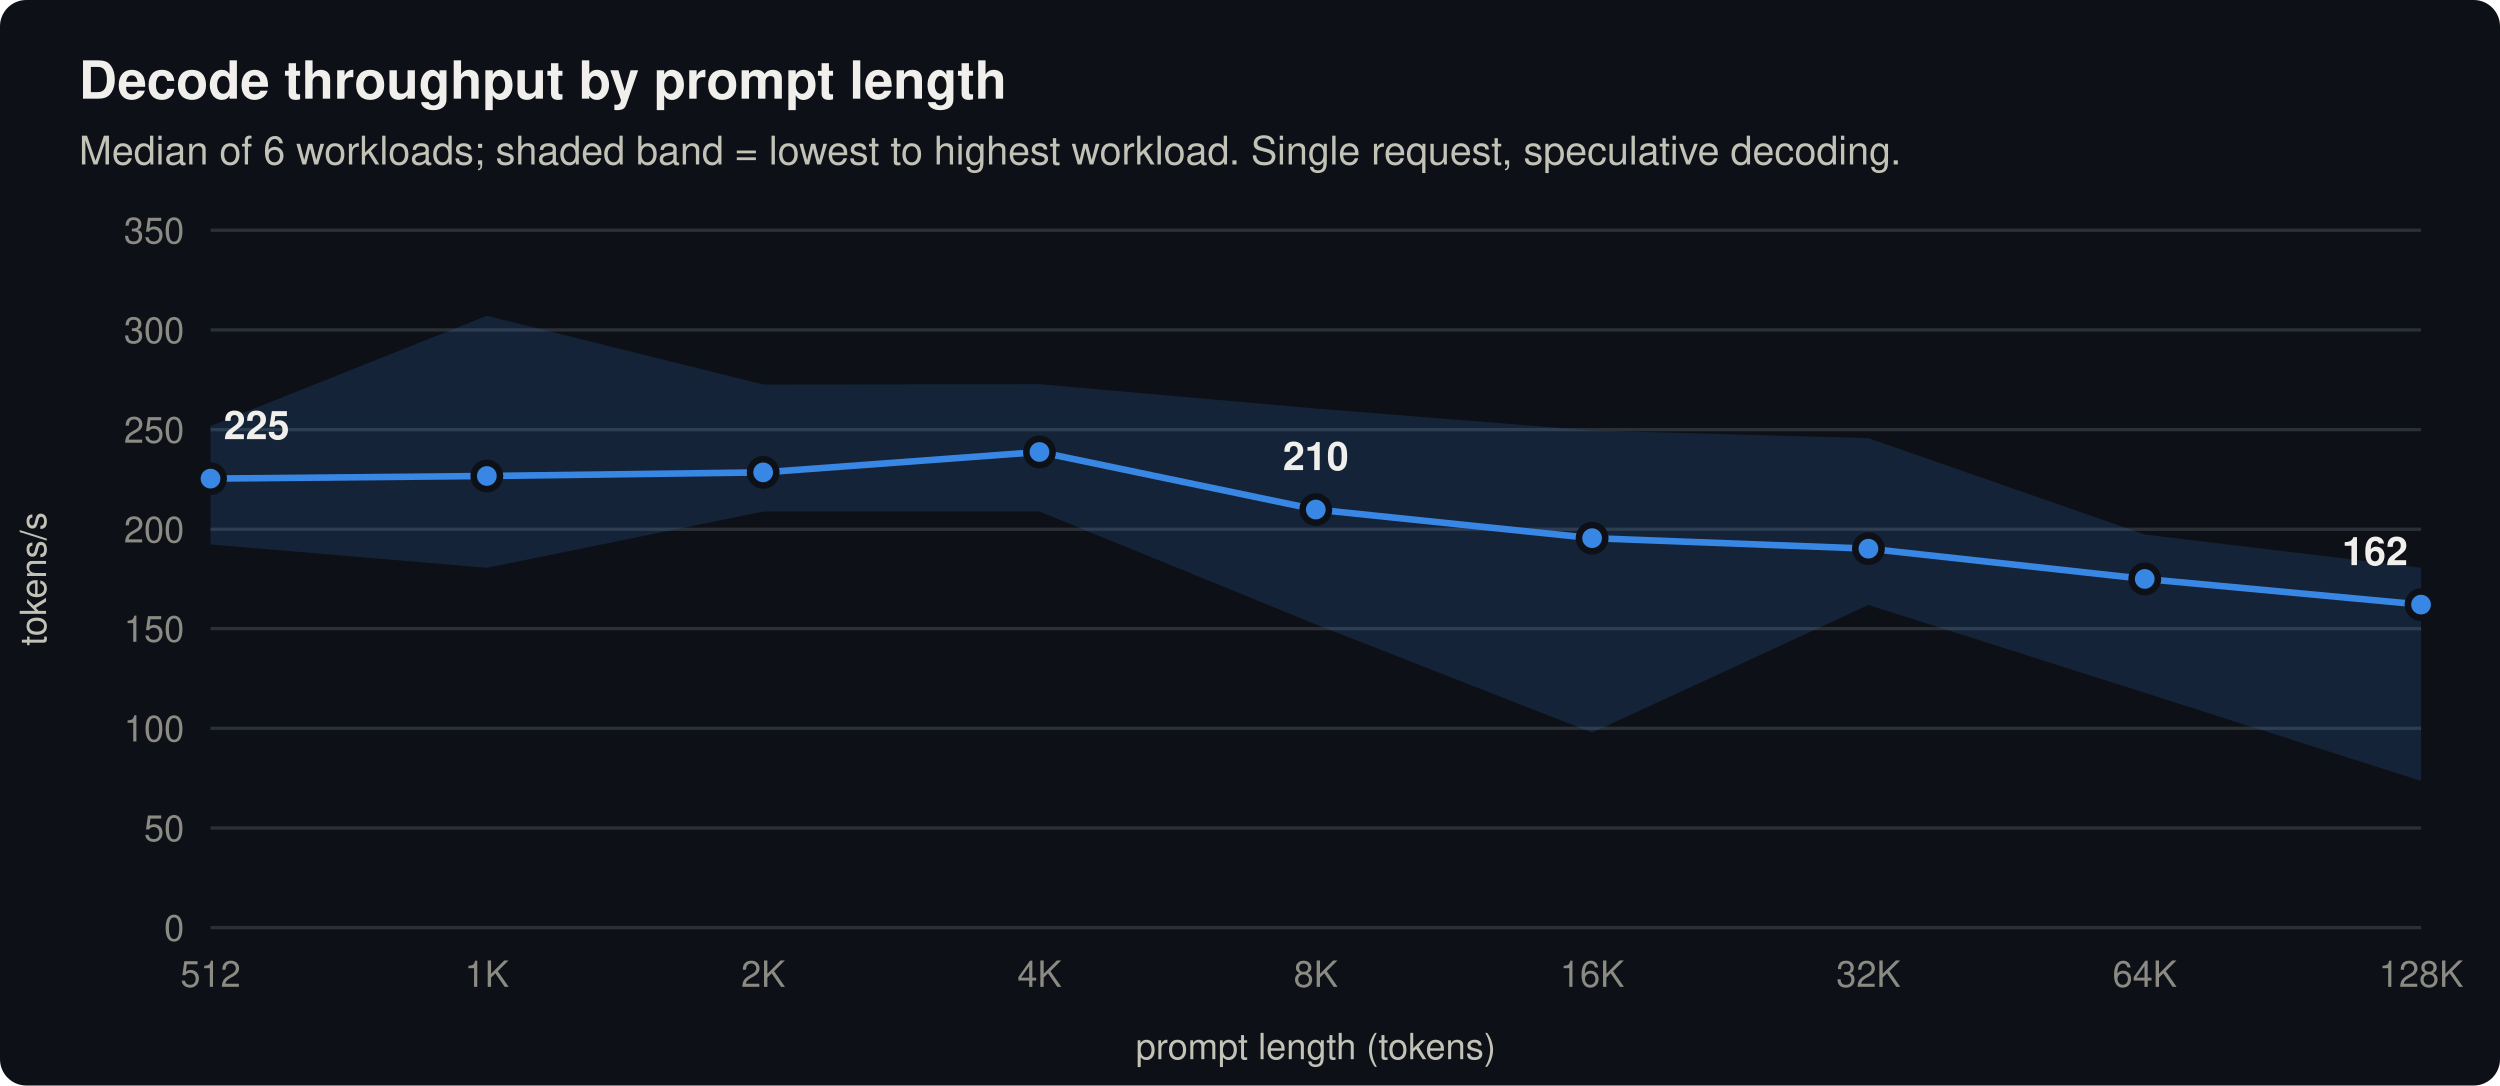
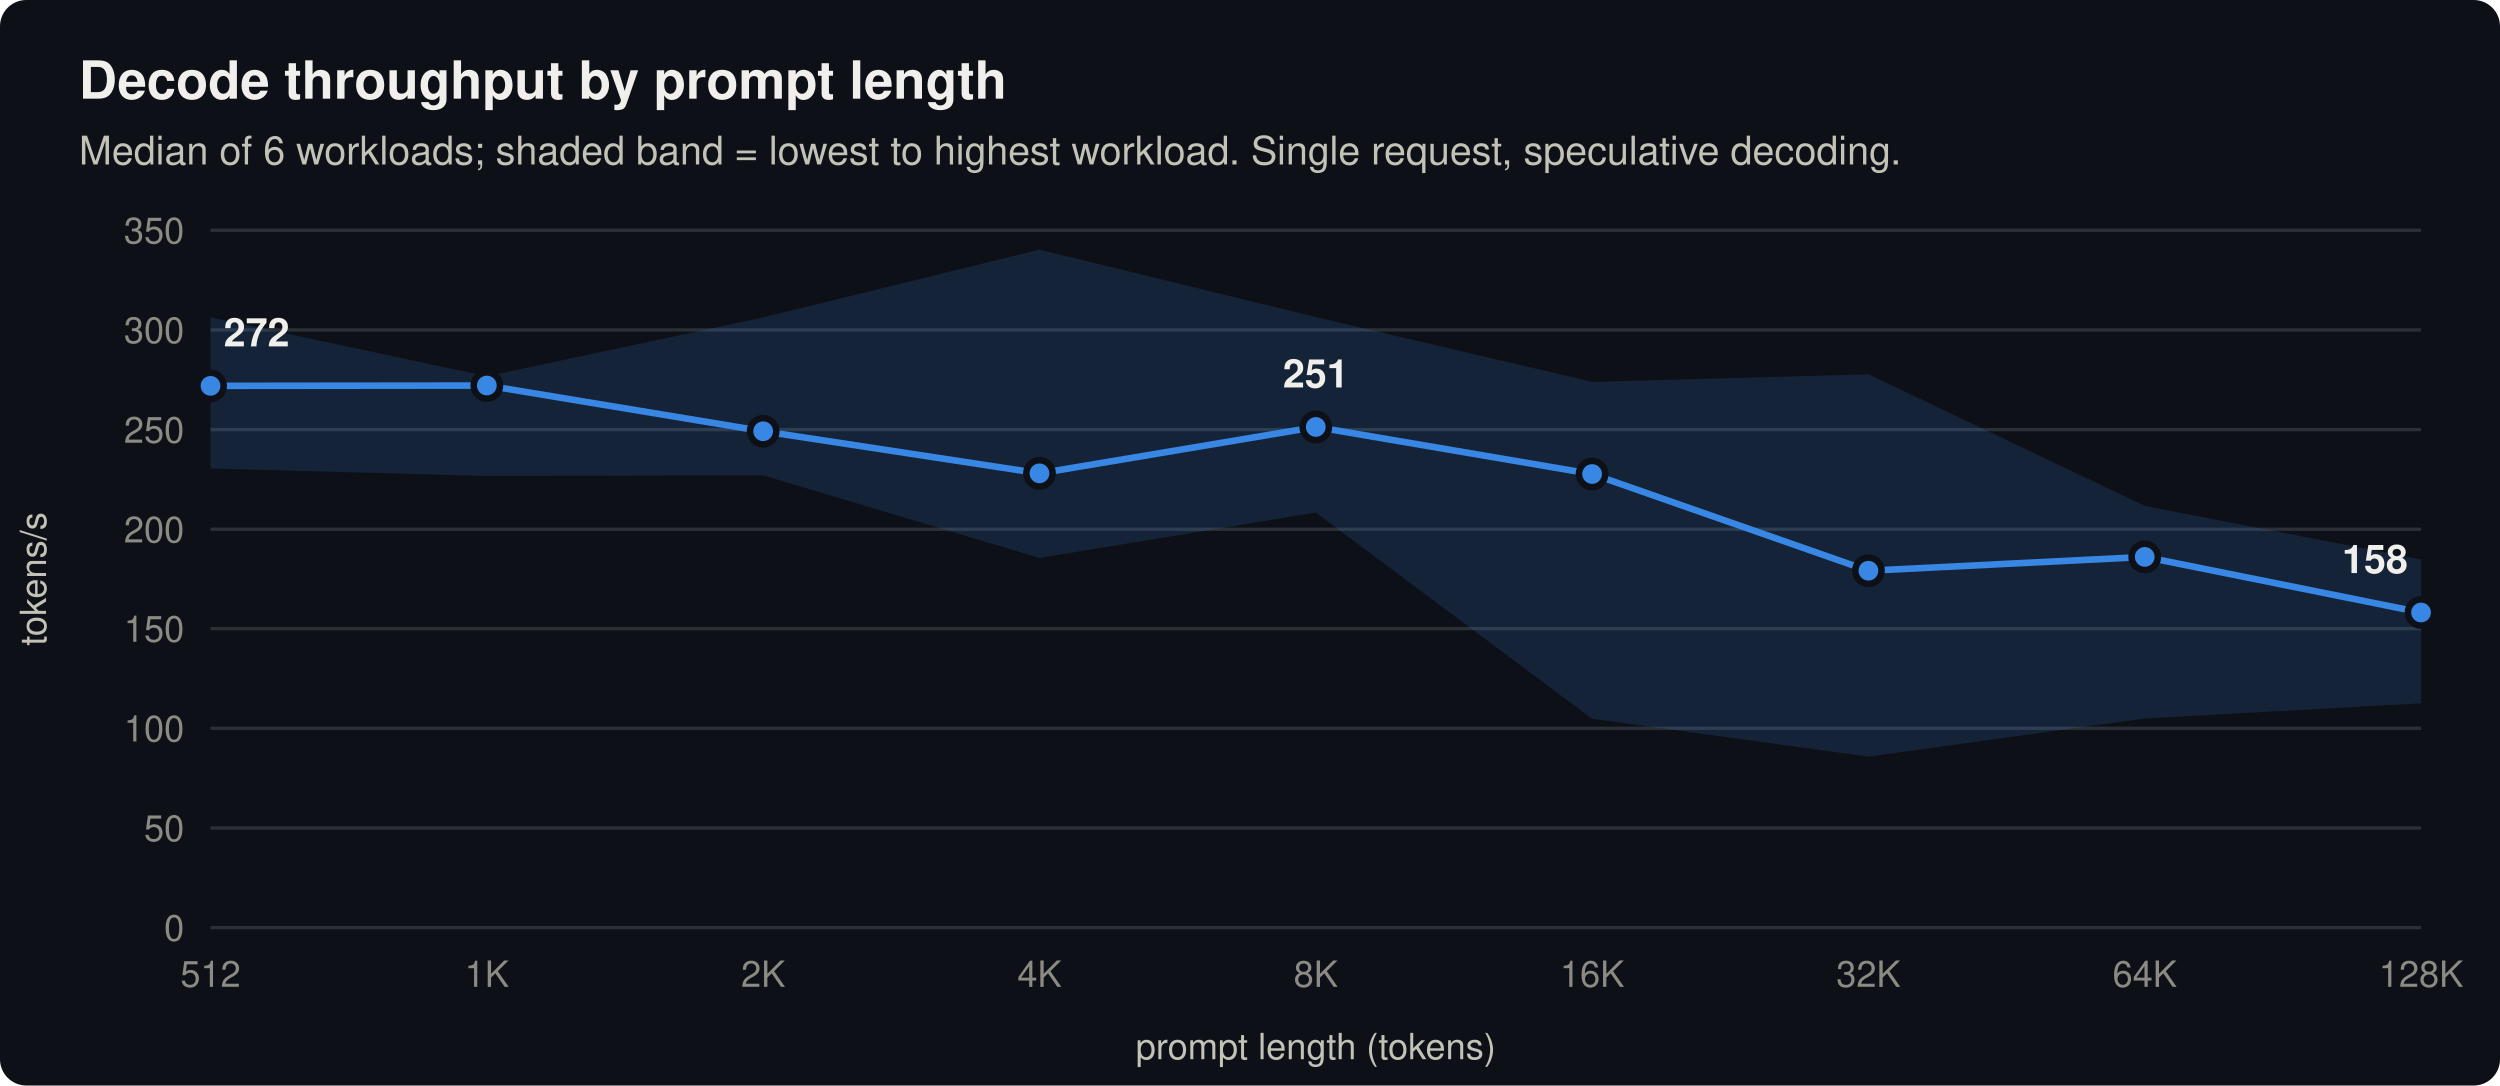
<svg xmlns="http://www.w3.org/2000/svg" viewBox="0 0 760 330" width="760" height="330" font-family="-apple-system,BlinkMacSystemFont,'Segoe UI',Helvetica,Arial,sans-serif">
  <rect width="760" height="330" rx="8" fill="#0d1117" />
  <text x="24" y="30" font-size="16" font-weight="600" fill="#f0efec">Decode throughput by prompt length</text>
  <text x="24" y="50" font-size="12" fill="#c3c2b7">Median of 6 workloads; shaded band = lowest to highest workload. Single request, speculative decoding.</text>
  <line x1="64" x2="736" y1="282.0" y2="282.0" stroke="#2b2f36" stroke-width="1" />
  <text x="56" y="286.0" font-size="11" text-anchor="end" fill="#8b8a83">0</text>
  <line x1="64" x2="736" y1="251.7" y2="251.7" stroke="#2b2f36" stroke-width="1" />
  <text x="56" y="255.7" font-size="11" text-anchor="end" fill="#8b8a83">50</text>
  <line x1="64" x2="736" y1="221.4" y2="221.4" stroke="#2b2f36" stroke-width="1" />
  <text x="56" y="225.4" font-size="11" text-anchor="end" fill="#8b8a83">100</text>
  <line x1="64" x2="736" y1="191.1" y2="191.1" stroke="#2b2f36" stroke-width="1" />
  <text x="56" y="195.1" font-size="11" text-anchor="end" fill="#8b8a83">150</text>
  <line x1="64" x2="736" y1="160.9" y2="160.9" stroke="#2b2f36" stroke-width="1" />
  <text x="56" y="164.9" font-size="11" text-anchor="end" fill="#8b8a83">200</text>
  <line x1="64" x2="736" y1="130.6" y2="130.6" stroke="#2b2f36" stroke-width="1" />
  <text x="56" y="134.6" font-size="11" text-anchor="end" fill="#8b8a83">250</text>
  <line x1="64" x2="736" y1="100.3" y2="100.3" stroke="#2b2f36" stroke-width="1" />
  <text x="56" y="104.3" font-size="11" text-anchor="end" fill="#8b8a83">300</text>
  <line x1="64" x2="736" y1="70.0" y2="70.0" stroke="#2b2f36" stroke-width="1" />
  <text x="56" y="74.0" font-size="11" text-anchor="end" fill="#8b8a83">350</text>
  <text x="64.0" y="300" font-size="11" text-anchor="middle" fill="#8b8a83">512</text>
  <text x="148.0" y="300" font-size="11" text-anchor="middle" fill="#8b8a83">1K</text>
  <text x="232.0" y="300" font-size="11" text-anchor="middle" fill="#8b8a83">2K</text>
  <text x="316.0" y="300" font-size="11" text-anchor="middle" fill="#8b8a83">4K</text>
  <text x="400.0" y="300" font-size="11" text-anchor="middle" fill="#8b8a83">8K</text>
  <text x="484.0" y="300" font-size="11" text-anchor="middle" fill="#8b8a83">16K</text>
  <text x="568.0" y="300" font-size="11" text-anchor="middle" fill="#8b8a83">32K</text>
  <text x="652.0" y="300" font-size="11" text-anchor="middle" fill="#8b8a83">64K</text>
  <text x="736.0" y="300" font-size="11" text-anchor="middle" fill="#8b8a83">128K</text>
  <text x="400.0" y="322" font-size="11" text-anchor="middle" fill="#c3c2b7">prompt length (tokens)</text>
  <text x="14" y="176.0" font-size="11" text-anchor="middle" fill="#c3c2b7" transform="rotate(-90 14 176.0)">tokens/s</text>
-   <polygon points="64.0,129.5 148.0,96.0 232.0,116.9 316.0,116.8 400.0,124.2 484.0,130.9 568.0,133.2 652.0,162.5 736.0,172.6 736.0,237.4 652.0,210.6 568.0,183.9 484.0,222.7 400.0,189.8 316.0,155.5 232.0,155.5 148.0,172.6 64.0,165.5" fill="#3987e5" fill-opacity="0.16" />
-   <path d="M64.0,145.5 L148.0,144.7 L232.0,143.6 L316.0,137.4 L400.0,154.9 L484.0,163.6 L568.0,166.8 L652.0,176.0 L736.0,183.8" fill="none" stroke="#3987e5" stroke-width="2" stroke-linejoin="round" />
-   <circle cx="64.0" cy="145.5" r="4" fill="#3987e5" stroke="#0d1117" stroke-width="2" />
-   <circle cx="148.0" cy="144.7" r="4" fill="#3987e5" stroke="#0d1117" stroke-width="2" />
-   <circle cx="232.0" cy="143.6" r="4" fill="#3987e5" stroke="#0d1117" stroke-width="2" />
-   <circle cx="316.0" cy="137.4" r="4" fill="#3987e5" stroke="#0d1117" stroke-width="2" />
-   <circle cx="400.0" cy="154.9" r="4" fill="#3987e5" stroke="#0d1117" stroke-width="2" />
-   <circle cx="484.0" cy="163.6" r="4" fill="#3987e5" stroke="#0d1117" stroke-width="2" />
-   <circle cx="568.0" cy="166.8" r="4" fill="#3987e5" stroke="#0d1117" stroke-width="2" />
-   <circle cx="652.0" cy="176.0" r="4" fill="#3987e5" stroke="#0d1117" stroke-width="2" />
-   <circle cx="736.0" cy="183.8" r="4" fill="#3987e5" stroke="#0d1117" stroke-width="2" />
-   <text x="68.0" y="133.5" font-size="12" font-weight="600" text-anchor="start" fill="#f0efec">225</text>
-   <text x="400.0" y="142.9" font-size="12" font-weight="600" text-anchor="middle" fill="#f0efec">210</text>
-   <text x="732.0" y="171.8" font-size="12" font-weight="600" text-anchor="end" fill="#f0efec">162</text>
+   <polygon points="64.0,96.5 148.0,114.4 232.0,96.5 316.0,75.9 400.0,96.4 484.0,116.1 568.0,113.8 652.0,153.8 736.0,170.1 736.0,213.8 652.0,218.4 568.0,230.0 484.0,218.5 400.0,155.8 316.0,169.6 232.0,144.5 148.0,144.7 64.0,142.4" fill="#3987e5" fill-opacity="0.16" />
+   <path d="M64.0,117.3 L148.0,117.2 L232.0,131.1 L316.0,143.9 L400.0,129.8 L484.0,144.1 L568.0,173.5 L652.0,169.3 L736.0,186.2" fill="none" stroke="#3987e5" stroke-width="2" stroke-linejoin="round" />
+   <circle cx="64.0" cy="117.3" r="4" fill="#3987e5" stroke="#0d1117" stroke-width="2" />
+   <circle cx="148.0" cy="117.2" r="4" fill="#3987e5" stroke="#0d1117" stroke-width="2" />
+   <circle cx="232.0" cy="131.1" r="4" fill="#3987e5" stroke="#0d1117" stroke-width="2" />
+   <circle cx="316.0" cy="143.9" r="4" fill="#3987e5" stroke="#0d1117" stroke-width="2" />
+   <circle cx="400.0" cy="129.8" r="4" fill="#3987e5" stroke="#0d1117" stroke-width="2" />
+   <circle cx="484.0" cy="144.1" r="4" fill="#3987e5" stroke="#0d1117" stroke-width="2" />
+   <circle cx="568.0" cy="173.5" r="4" fill="#3987e5" stroke="#0d1117" stroke-width="2" />
+   <circle cx="652.0" cy="169.3" r="4" fill="#3987e5" stroke="#0d1117" stroke-width="2" />
+   <circle cx="736.0" cy="186.2" r="4" fill="#3987e5" stroke="#0d1117" stroke-width="2" />
+   <text x="68.0" y="105.3" font-size="12" font-weight="600" text-anchor="start" fill="#f0efec">272</text>
+   <text x="400.0" y="117.8" font-size="12" font-weight="600" text-anchor="middle" fill="#f0efec">251</text>
+   <text x="732.0" y="174.2" font-size="12" font-weight="600" text-anchor="end" fill="#f0efec">158</text>
</svg>
